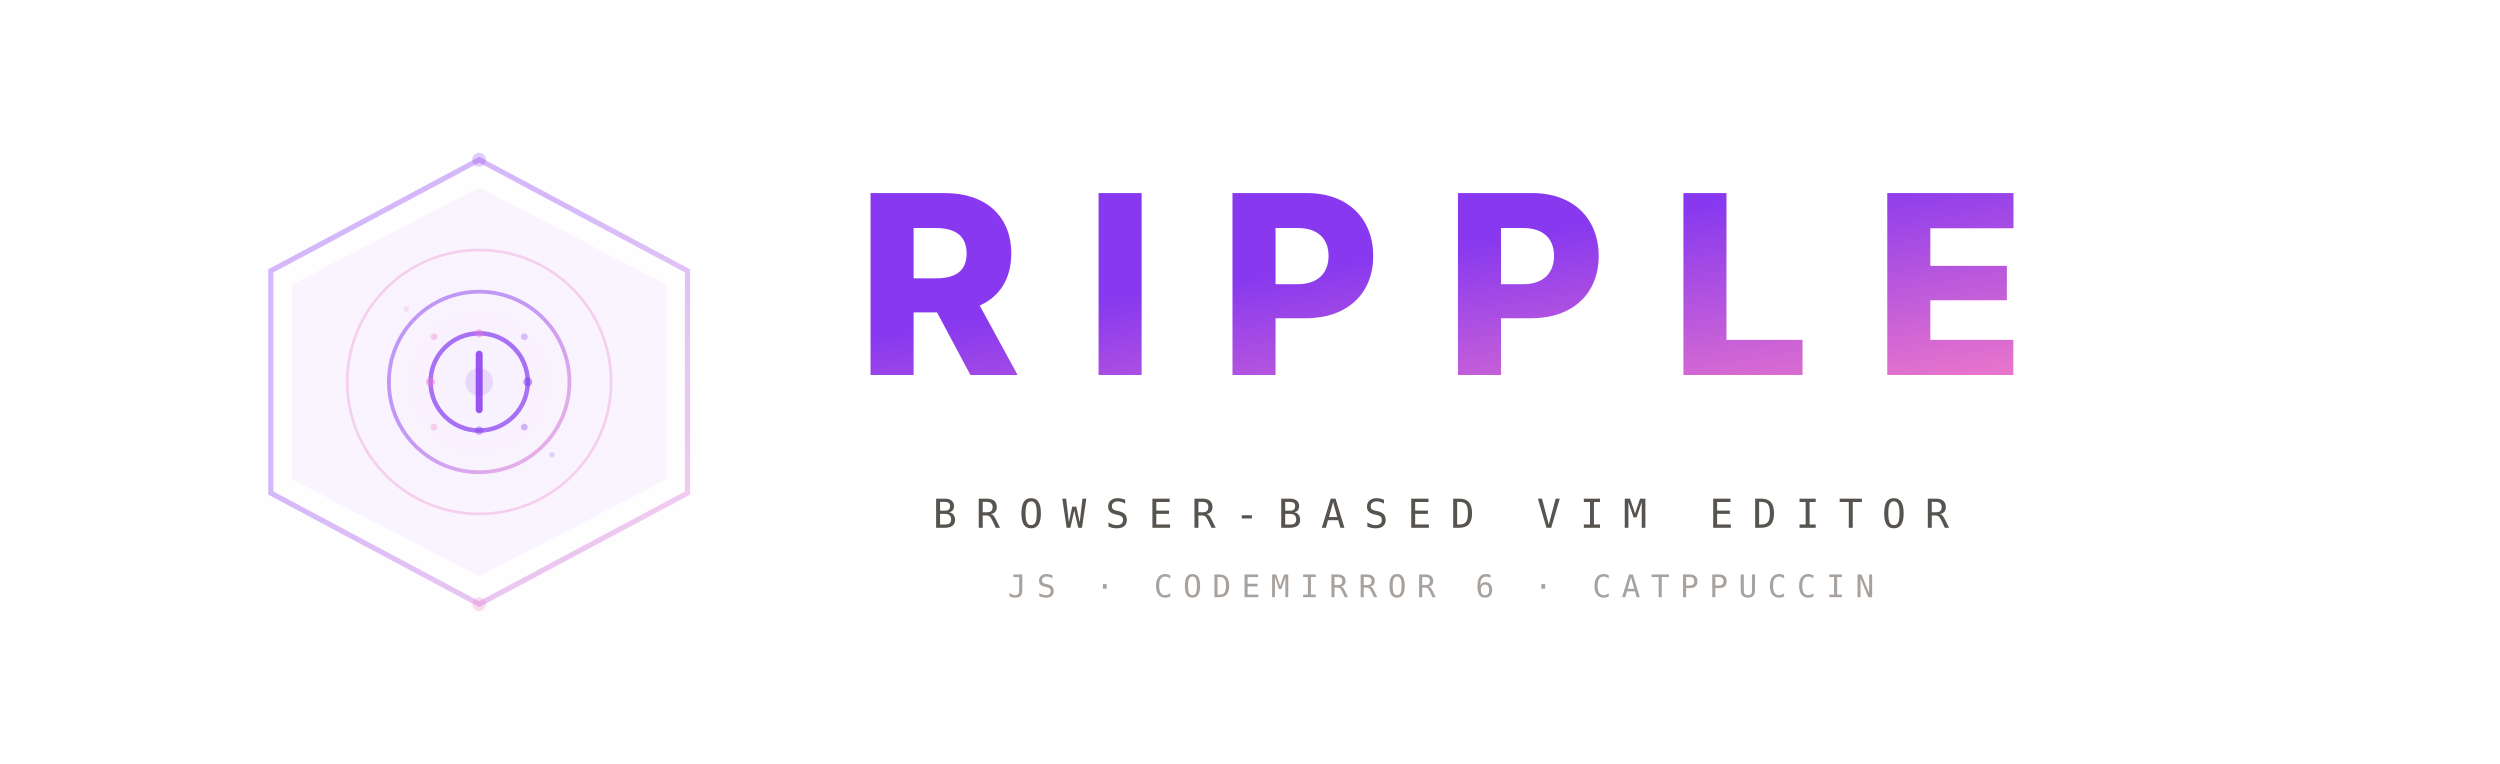
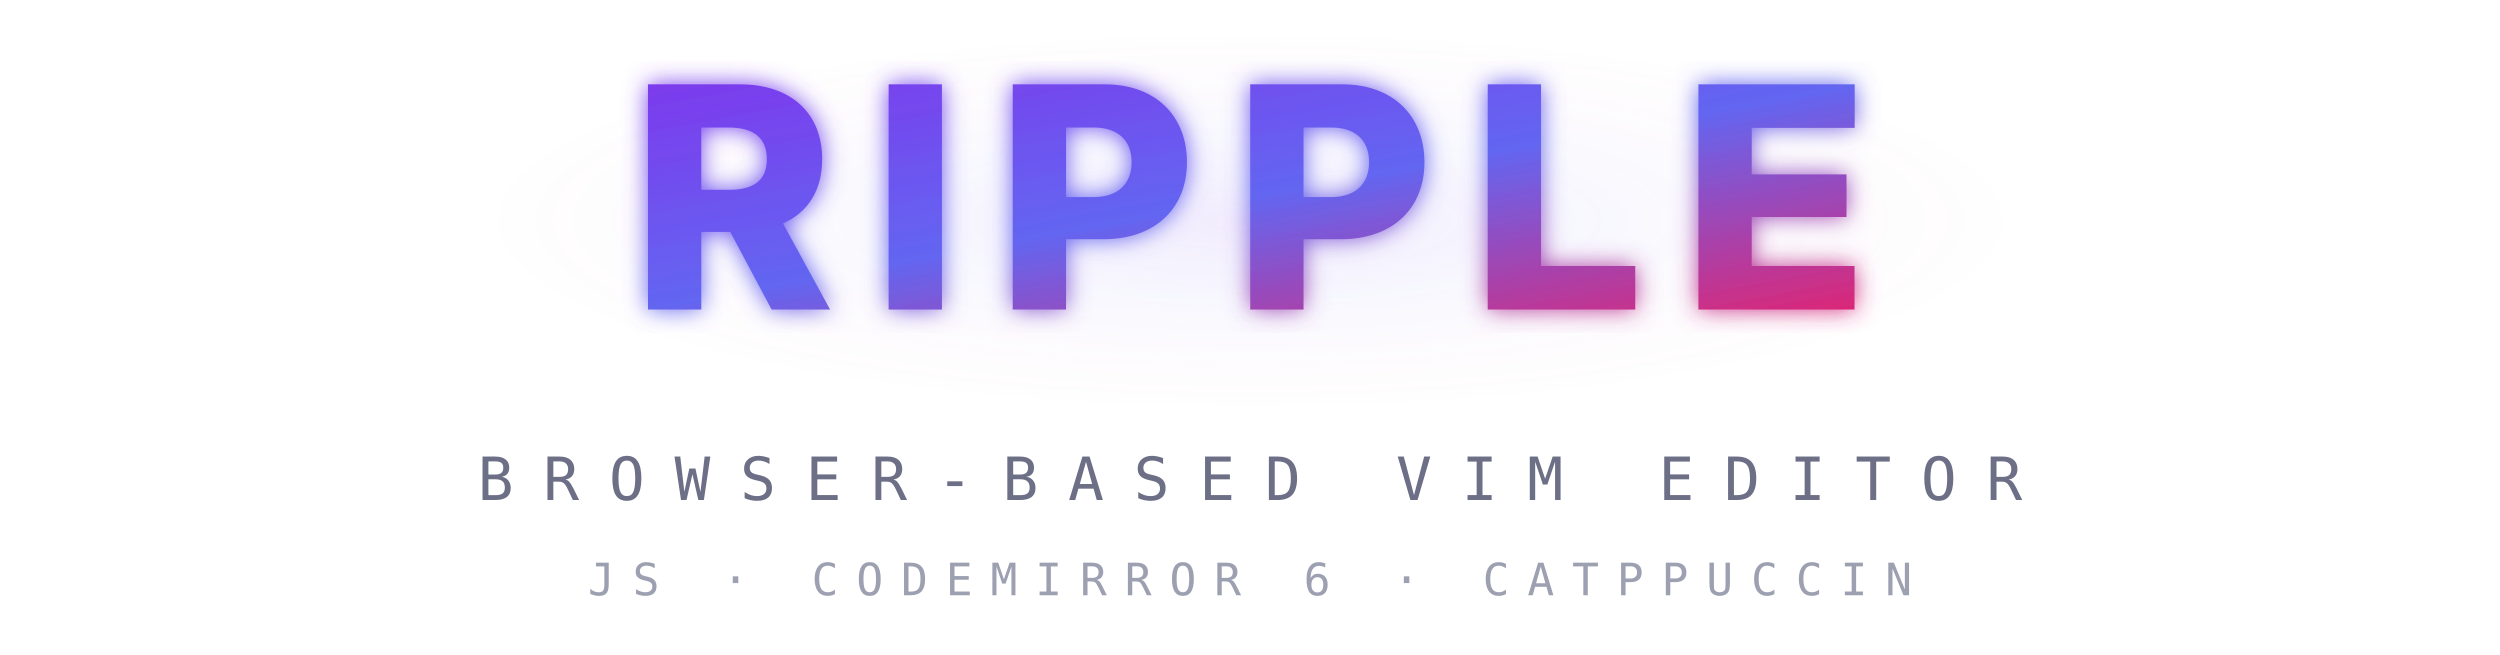
- <svg xmlns="http://www.w3.org/2000/svg" viewBox="0 0 720 220" fill="none">
+ <svg xmlns="http://www.w3.org/2000/svg" viewBox="0 0 420 110" fill="none">
  <defs>
-     <linearGradient id="g1" x1="0%" y1="0%" x2="100%" y2="100%">
-       <stop offset="0%" stop-color="#8839ef" />
-       <stop offset="40%" stop-color="#8839ef" />
-       <stop offset="100%" stop-color="#ea76cb" />
+     <linearGradient id="grad" x1="0%" y1="0%" x2="100%" y2="100%">
+       <stop offset="0%" stop-color="#7c3aed" />
+       <stop offset="50%" stop-color="#6366f1" />
+       <stop offset="100%" stop-color="#db2777" />
    </linearGradient>
-     <linearGradient id="g2" x1="0%" y1="100%" x2="100%" y2="0%">
-       <stop offset="0%" stop-color="#ea76cb" />
-       <stop offset="100%" stop-color="#8839ef" />
-     </linearGradient>
-     <linearGradient id="g3" x1="0%" y1="0%" x2="0%" y2="100%">
-       <stop offset="0%" stop-color="#8839ef" />
-       <stop offset="50%" stop-color="#8839ef" />
-       <stop offset="100%" stop-color="#ea76cb" />
-     </linearGradient>
-     <filter id="softglow" x="-30%" y="-30%" width="160%" height="160%">
-       <feGaussianBlur in="SourceAlpha" stdDeviation="6" result="blur" />
-       <feFlood flood-color="#8839ef" flood-opacity="0.1" result="color" />
-       <feComposite in="color" in2="blur" operator="in" result="shadow" />
-       <feComposite in="SourceGraphic" in2="shadow" operator="over" />
+     <radialGradient id="glow" cx="50%" cy="40%" r="40%">
+       <stop offset="0%" stop-color="#7c3aed" stop-opacity="0.1" />
+       <stop offset="50%" stop-color="#6366f1" stop-opacity="0.04" />
+       <stop offset="100%" stop-color="#db2777" stop-opacity="0" />
+     </radialGradient>
+     <filter id="textglow">
+       <feGaussianBlur in="SourceGraphic" stdDeviation="2" result="blur" />
+       <feComposite in="SourceGraphic" in2="blur" operator="over" />
    </filter>
  </defs>
-   <g transform="translate(58, 40)" filter="url(#softglow)">
-     <path d="M 80 6 L 140 38 L 140 102 L 80 134 L 20 102 L 20 38 Z" fill="none" stroke="url(#g1)" stroke-width="1.5" opacity="0.35" />
-     <path d="M 80 14 L 134 42 L 134 98 L 80 126 L 26 98 L 26 42 Z" fill="#8839ef" opacity="0.04" />
-     <line x1="80" y1="62" x2="80" y2="78" stroke="#8839ef" stroke-width="2" stroke-linecap="round" opacity="0.85" />
-     <circle cx="80" cy="70" r="4" fill="#8839ef" opacity="0.15" />
-     <circle cx="80" cy="70" r="14" fill="none" stroke="#8839ef" stroke-width="1.3" opacity="0.7" />
-     <circle cx="80" cy="70" r="26" fill="none" stroke="url(#g1)" stroke-width="1.1" opacity="0.5" />
-     <circle cx="80" cy="70" r="38" fill="none" stroke="#ea76cb" stroke-width="0.8" opacity="0.3" />
-     <circle cx="94" cy="70" r="1.3" fill="#8839ef" opacity="0.5" />
-     <circle cx="66" cy="70" r="1.3" fill="#ea76cb" opacity="0.5" />
-     <circle cx="80" cy="84" r="1.2" fill="#8839ef" opacity="0.45" />
-     <circle cx="80" cy="56" r="1.2" fill="#ea76cb" opacity="0.45" />
-     <circle cx="93" cy="83" r="1" fill="#8839ef" opacity="0.35" />
-     <circle cx="67" cy="57" r="1" fill="#ea76cb" opacity="0.35" />
-     <circle cx="93" cy="57" r="1" fill="#8839ef" opacity="0.3" />
-     <circle cx="67" cy="83" r="1" fill="#ea76cb" opacity="0.3" />
-     <circle cx="101" cy="91" r="0.8" fill="#8839ef" opacity="0.2" />
-     <circle cx="59" cy="49" r="0.8" fill="#ea76cb" opacity="0.2" />
-     <circle cx="80" cy="6" r="2" fill="#8839ef" opacity="0.25" />
-     <circle cx="80" cy="134" r="2" fill="#ea76cb" opacity="0.25" />
-   </g>
-   <text x="415" y="108" font-family="'SF Pro Display', 'Inter', 'Segoe UI', 'Helvetica Neue', Arial, sans-serif" font-size="72" font-weight="800" letter-spacing="18" fill="url(#g1)" text-anchor="middle">RIPPLE</text>
-   <line x1="280" y1="128" x2="550" y2="128" stroke="url(#g1)" stroke-width="0.8" opacity="0.2" />
-   <text x="415" y="152" font-family="'SF Mono', 'JetBrains Mono', 'Fira Code', 'Cascadia Code', monospace" font-size="11.5" font-weight="400" letter-spacing="5.5" fill="#57534e" text-anchor="middle">BROWSER-BASED VIM EDITOR</text>
-   <text x="415" y="172" font-family="'SF Mono', 'JetBrains Mono', 'Fira Code', monospace" font-size="9" font-weight="400" letter-spacing="3" fill="#a8a29e" text-anchor="middle">JS  ·  CODEMIRROR 6  ·  CATPPUCCIN</text>
+   <ellipse cx="210" cy="45" rx="160" ry="40" fill="url(#glow)" />
+   <text x="210" y="52" text-anchor="middle" font-family="'Inter', 'SF Pro Display', 'Segoe UI', 'Helvetica Neue', Arial, sans-serif" font-size="52" font-weight="800" fill="url(#grad)" letter-spacing="6" filter="url(#textglow)">RIPPLE</text>
+   <line x1="125" y1="68" x2="295" y2="68" stroke="url(#grad)" stroke-width="0.6" opacity="0.2" />
+   <text x="210" y="84" text-anchor="middle" font-family="'JetBrains Mono', 'SF Mono', 'Fira Code', 'Cascadia Code', monospace" font-size="10" font-weight="400" fill="#6c6f85" letter-spacing="5">BROWSER-BASED VIM EDITOR</text>
+   <text x="210" y="100" text-anchor="middle" font-family="'JetBrains Mono', 'SF Mono', 'Fira Code', monospace" font-size="7.5" font-weight="400" fill="#9ca0b0" letter-spacing="3">JS · CODEMIRROR 6 · CATPPUCCIN</text>
</svg>
